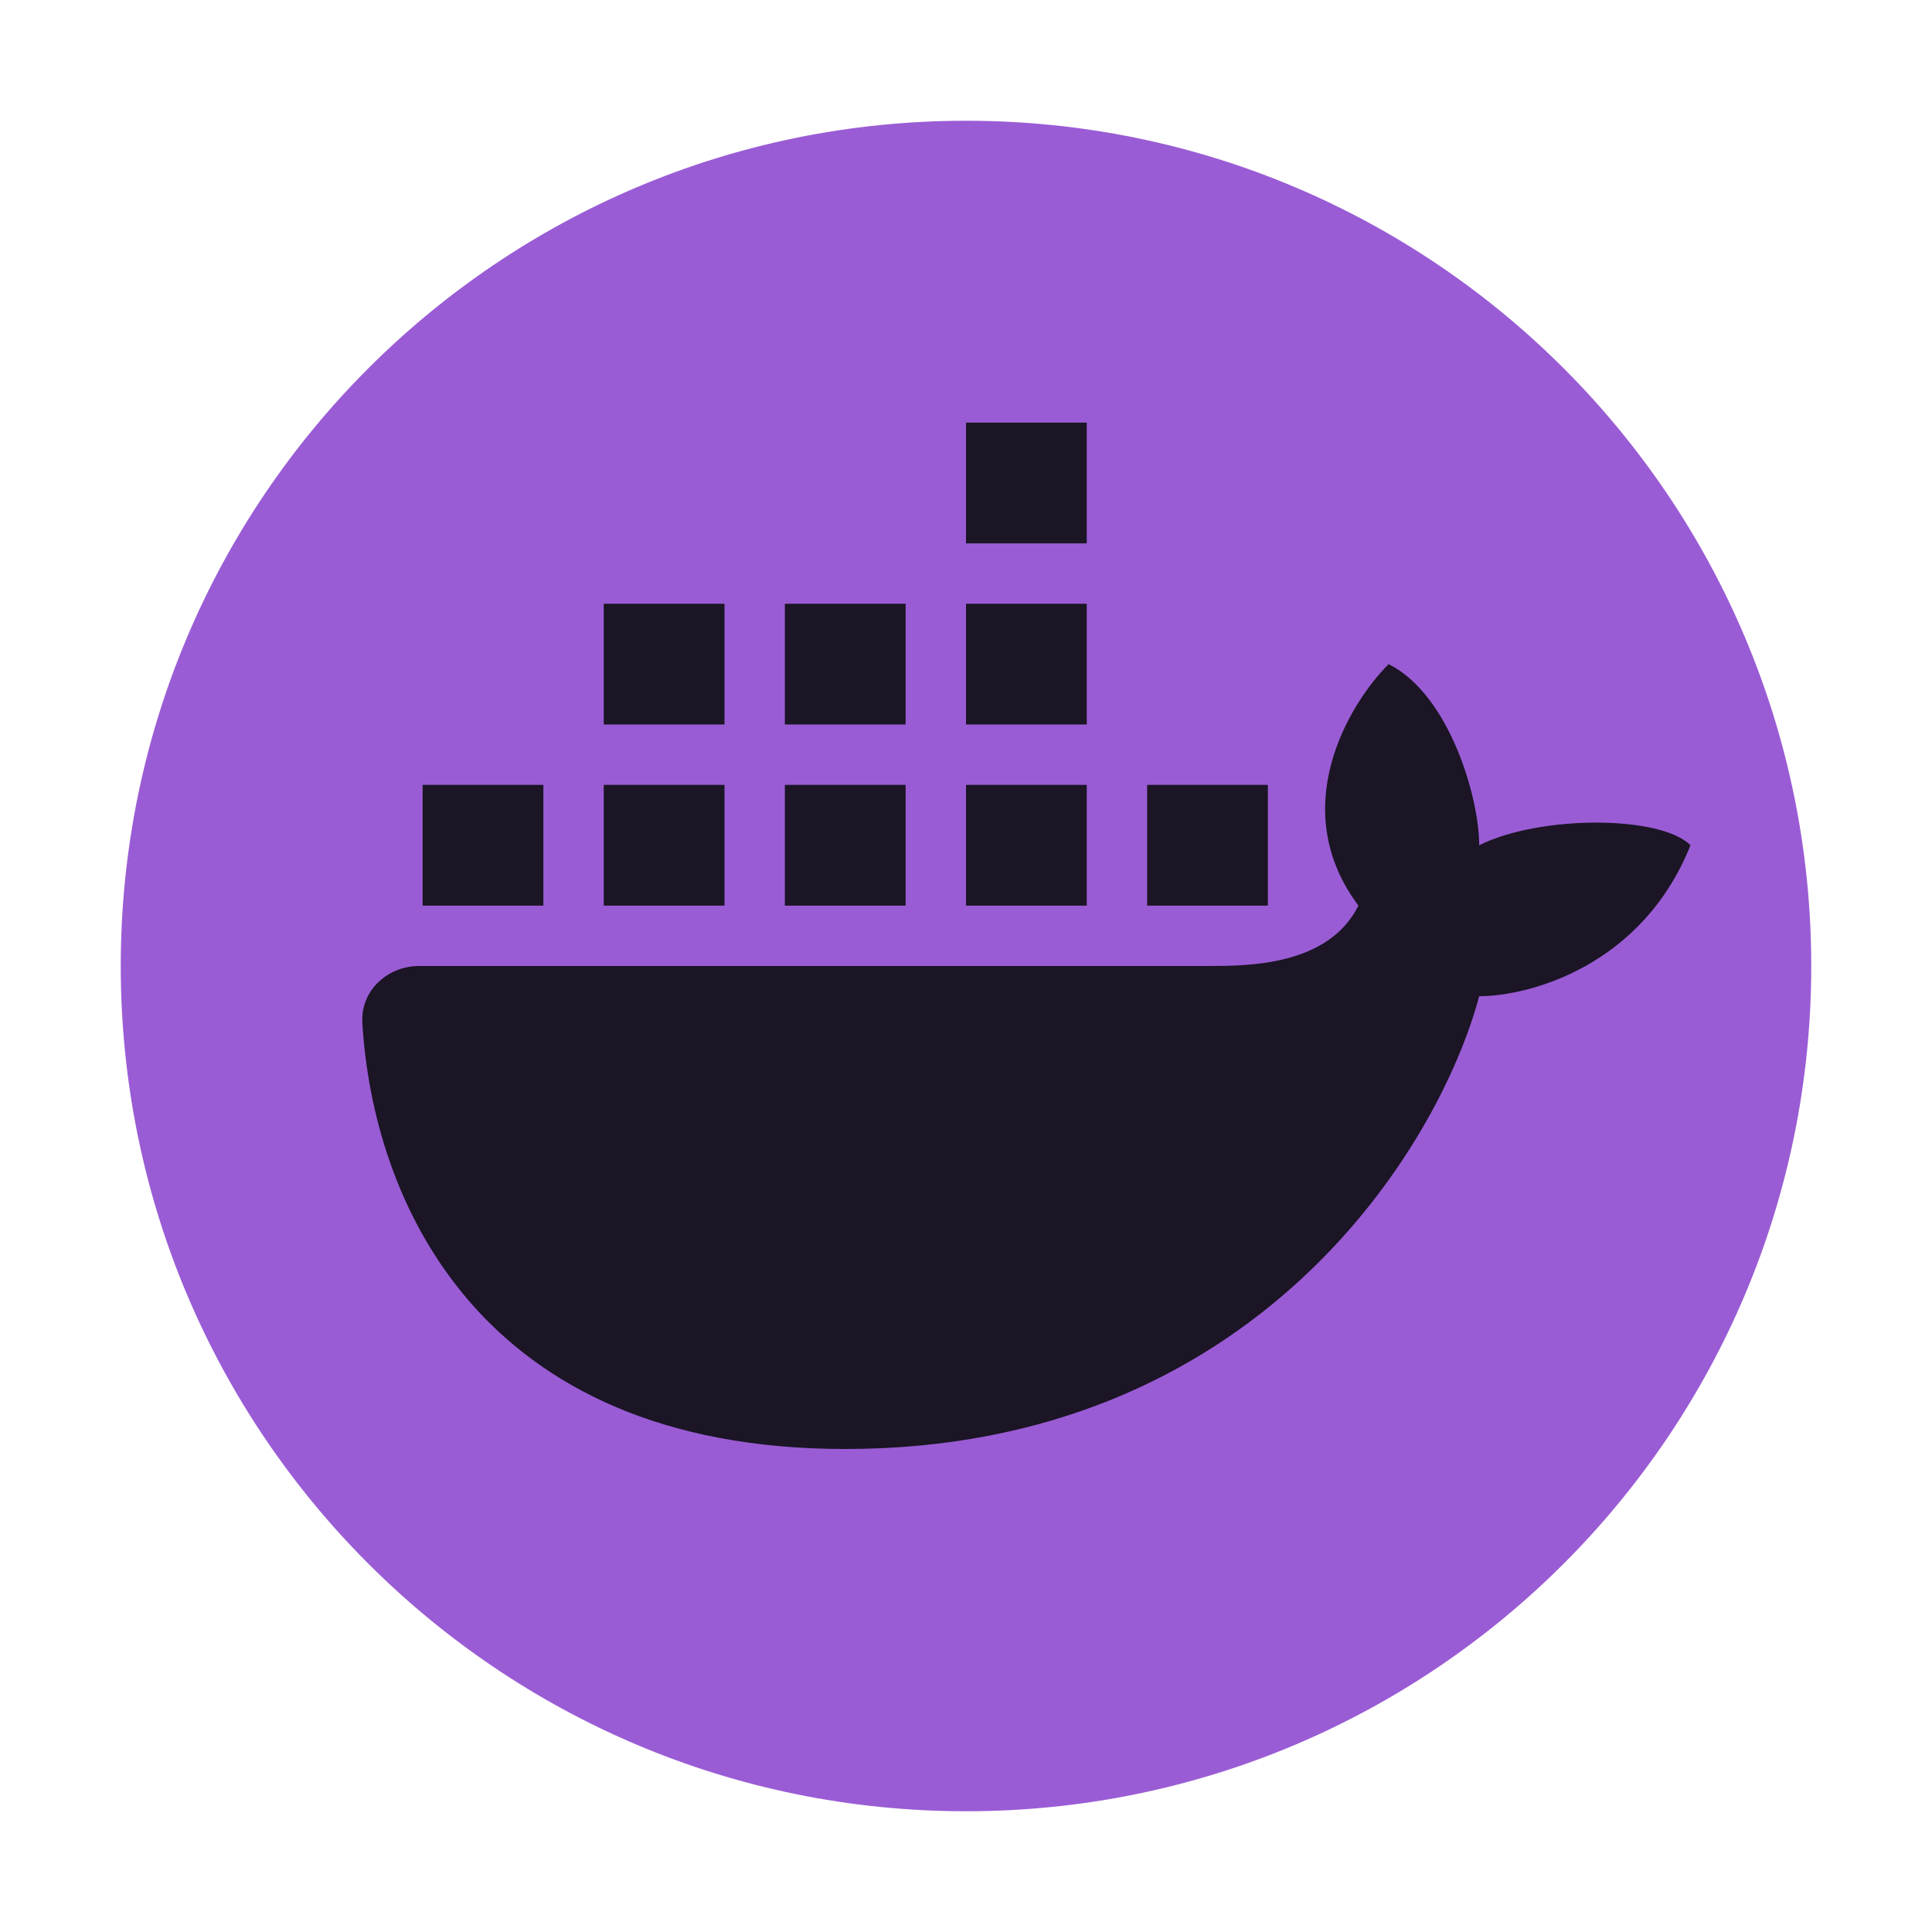
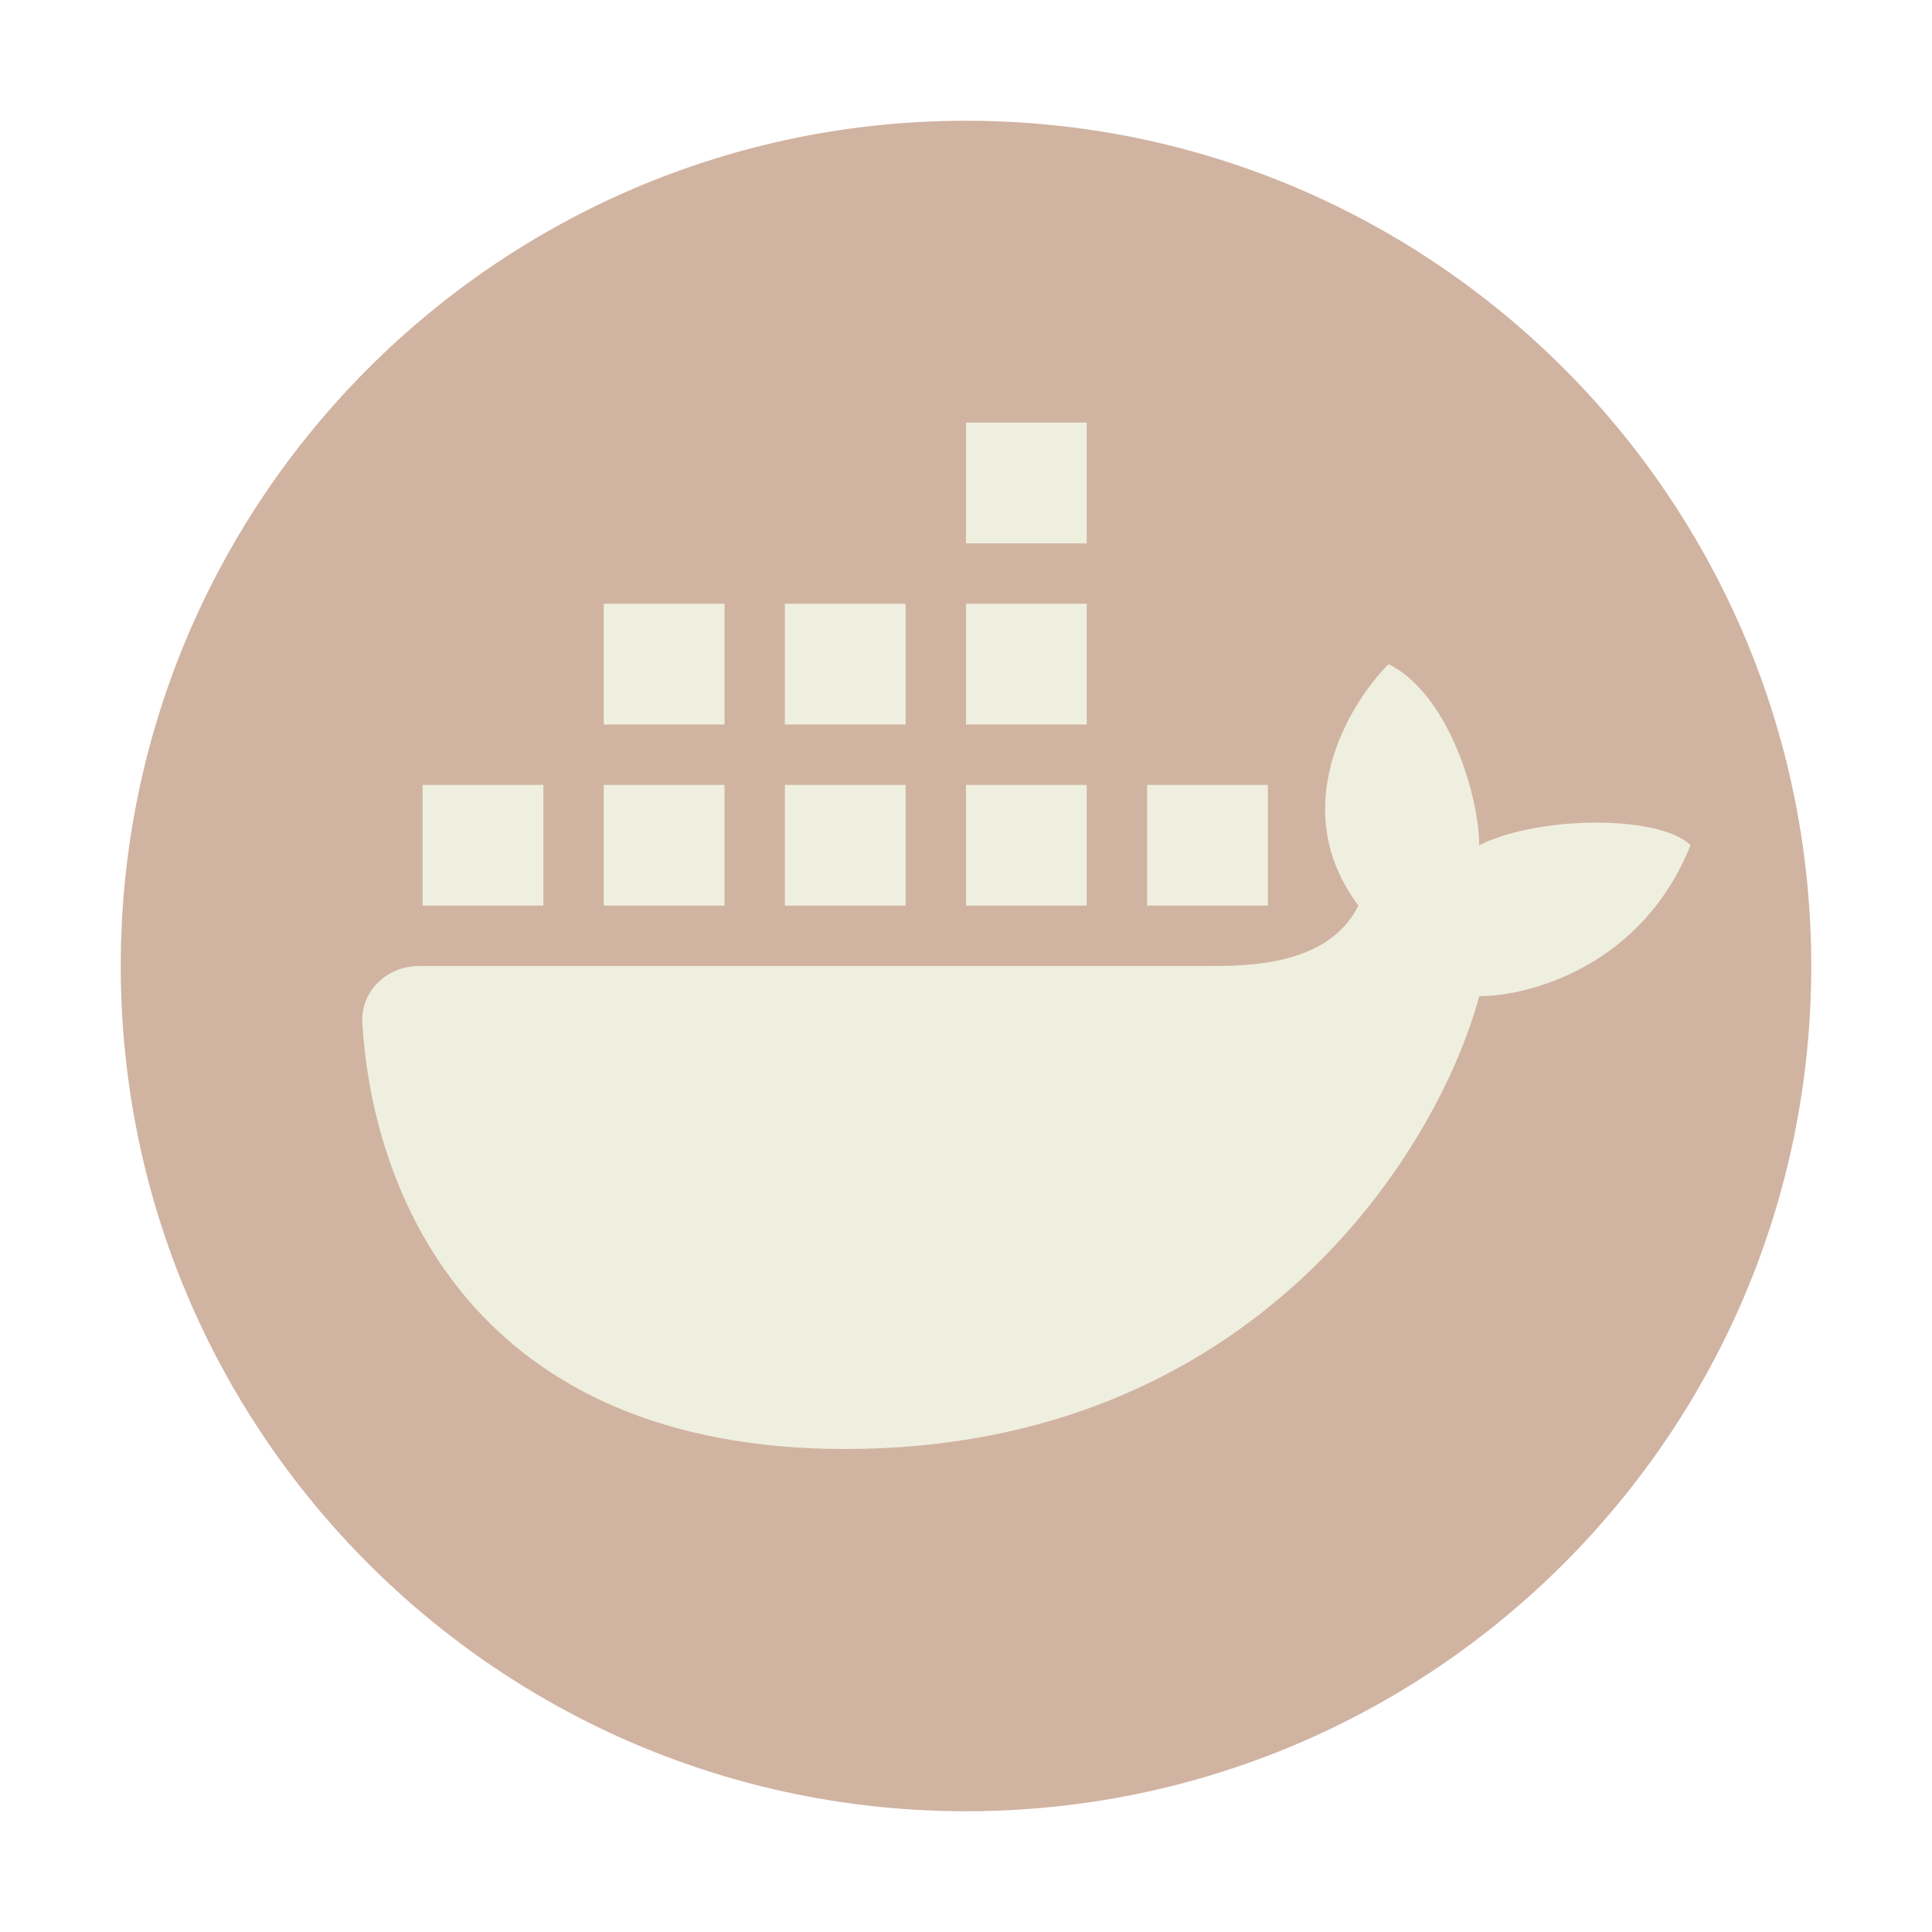
<svg xmlns="http://www.w3.org/2000/svg" width="800px" height="800px" viewBox="0 0 32 32" fill="none">
-   <circle cx="16" cy="16" r="14" fill="#9A5CD5" />
-   <path d="M18 7H16V9H18V7Z" fill="#1B1525" />
-   <path d="M10 10H12V12H10V10Z" fill="#1B1525" />
-   <path d="M6.002 16.941C6.172 19.843 7.9 24 14 24C20.8 24 23.833 19 24.5 16.5C25.333 16.5 27.2 16 28 14C27.5 13.5 25.5 13.5 24.5 14C24.5 13.2 24 11.5 23 11C22.333 11.667 21.3 13.4 22.5 15C22 16 20.667 16 20 16H6.943C6.413 16 5.97 16.413 6.002 16.941Z" fill="#1B1525" />
-   <path d="M9 13H7V15H9V13Z" fill="#1B1525" />
-   <path d="M10 13H12V15H10V13Z" fill="#1B1525" />
-   <path d="M15 13H13V15H15V13Z" fill="#1B1525" />
-   <path d="M16 13H18V15H16V13Z" fill="#1B1525" />
-   <path d="M21 13H19V15H21V13Z" fill="#1B1525" />
-   <path d="M15 10H13V12H15V10Z" fill="#1B1525" />
-   <path d="M16 10H18V12H16V10Z" fill="#1B1525" />
+   <circle cx="16" cy="16" r="14" fill="#D1B3A1" />
+   <path d="M18 7H16V9H18V7Z" fill="#EFEFDF" />
+   <path d="M10 10H12V12H10V10Z" fill="#EFEFDF" />
+   <path d="M6.002 16.941C6.172 19.843 7.9 24 14 24C20.8 24 23.833 19 24.5 16.5C25.333 16.5 27.2 16 28 14C27.5 13.5 25.5 13.5 24.5 14C24.5 13.2 24 11.5 23 11C22.333 11.667 21.3 13.4 22.5 15C22 16 20.667 16 20 16H6.943C6.413 16 5.97 16.413 6.002 16.941Z" fill="#EFEFDF" />
+   <path d="M9 13H7V15H9V13Z" fill="#EFEFDF" />
+   <path d="M10 13H12V15H10V13Z" fill="#EFEFDF" />
+   <path d="M15 13H13V15H15V13Z" fill="#EFEFDF" />
+   <path d="M16 13H18V15H16V13Z" fill="#EFEFDF" />
+   <path d="M21 13H19V15H21V13Z" fill="#EFEFDF" />
+   <path d="M15 10H13V12H15V10Z" fill="#EFEFDF" />
+   <path d="M16 10H18V12H16V10Z" fill="#EFEFDF" />
</svg>
